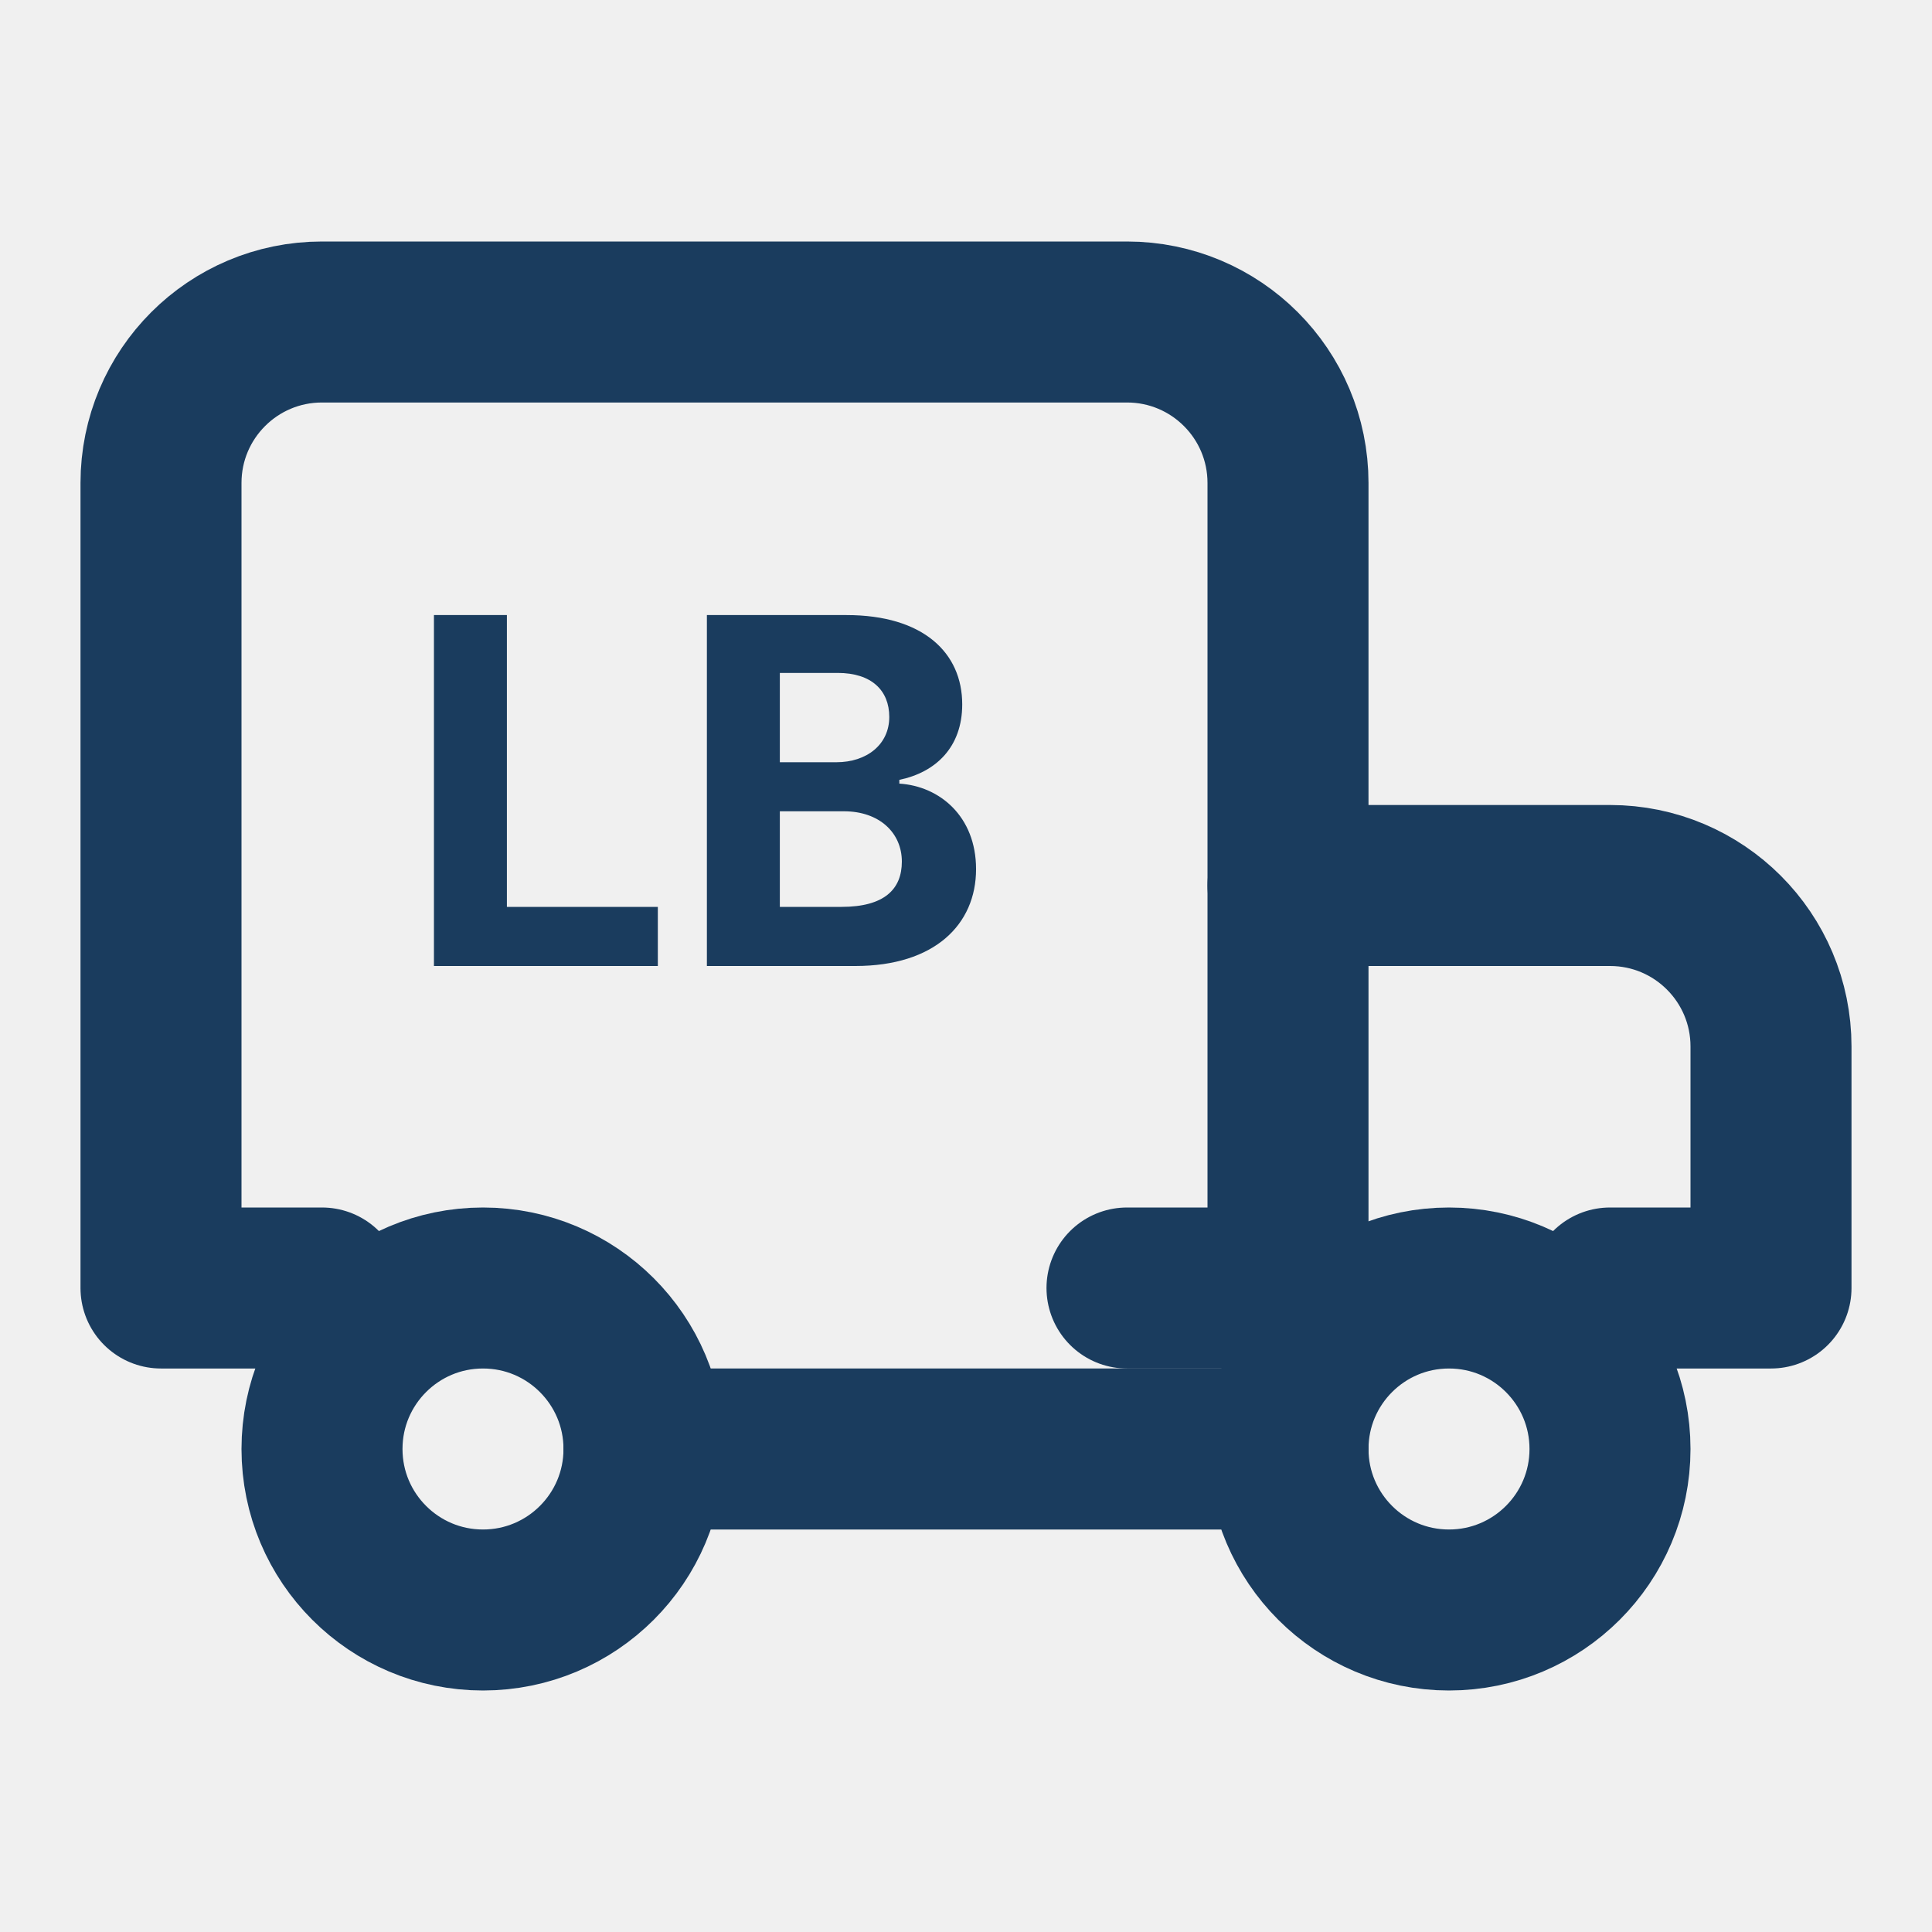
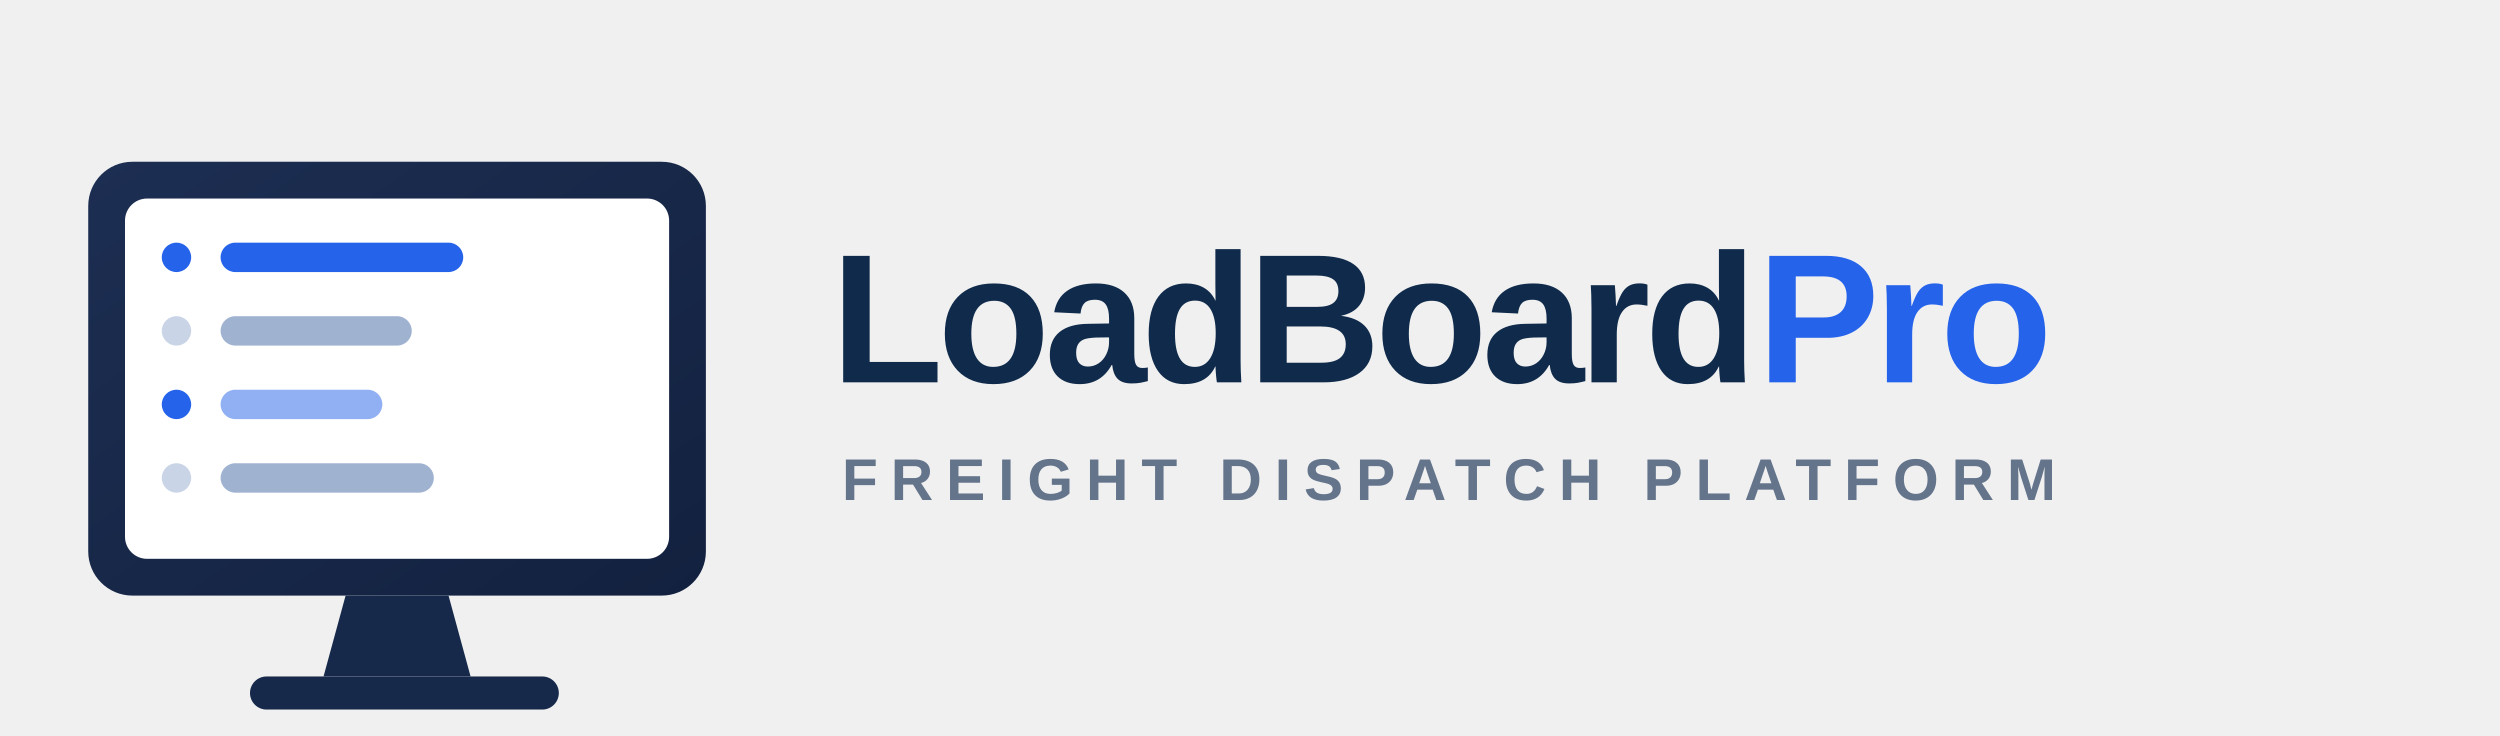
- <svg xmlns="http://www.w3.org/2000/svg" width="24" height="24" viewBox="0 0 24 24" fill="none">
-   <path d="M4 16H2V6C2 4.895 2.895 4 4 4H14C15.105 4 16 4.895 16 6V16H14" stroke="#1A3C5E" stroke-width="2" stroke-linecap="round" stroke-linejoin="round" />
-   <path d="M16 11H20C21.105 11 22 11.895 22 13V16H20" stroke="#1A3C5E" stroke-width="2" stroke-linecap="round" stroke-linejoin="round" />
-   <circle cx="6" cy="18" r="2" stroke="#1A3C5E" stroke-width="2" />
-   <circle cx="18" cy="18" r="2" stroke="#1A3C5E" stroke-width="2" />
-   <path d="M8 18H16" stroke="#1A3C5E" stroke-width="2" stroke-linecap="round" stroke-linejoin="round" />
-   <text x="5" y="12" font-family="Inter, sans-serif" font-weight="bold" font-size="6" fill="#1A3C5E">LB</text>
+ <svg xmlns="http://www.w3.org/2000/svg" width="680" height="200" viewBox="0 0 680 200" font-family="'Segoe UI','Helvetica Neue',Arial,sans-serif">
+   <defs>
+     <linearGradient id="scr" x1="0" y1="0" x2="1" y2="1">
+       <stop offset="0" stop-color="#1C2E52" />
+       <stop offset="1" stop-color="#13213F" />
+     </linearGradient>
+   </defs>
+   <g transform="translate(10, 22)">
+     <rect x="14" y="22" width="168" height="118" rx="12" fill="url(#scr)" />
+     <rect x="24" y="32" width="148" height="98" rx="6" fill="#FFFFFF" />
+     <circle cx="38" cy="48" r="4" fill="#2563EB" />
+     <rect x="50" y="44" width="66" height="8" rx="4" fill="#2563EB" />
+     <circle cx="38" cy="68" r="4" fill="#C9D4E6" />
+     <rect x="50" y="64" width="52" height="8" rx="4" fill="#9FB3D1" />
+     <circle cx="38" cy="88" r="4" fill="#2563EB" />
+     <rect x="50" y="84" width="44" height="8" rx="4" fill="#2563EB" fill-opacity="0.5" />
+     <circle cx="38" cy="108" r="4" fill="#C9D4E6" />
+     <rect x="50" y="104" width="58" height="8" rx="4" fill="#9FB3D1" />
+     <path d="M84 140 h28 l6 22 h-40 z" fill="#16294A" />
+     <rect x="58" y="162" width="84" height="9" rx="4.5" fill="#16294A" />
+   </g>
+   <text x="226" y="104" font-size="50" font-weight="800" letter-spacing="-1.5" fill="#0F2A4A">LoadBoard<tspan fill="#2563EB">Pro</tspan>
+   </text>
+   <text x="229" y="136" font-size="16" font-weight="600" letter-spacing="3.5" fill="#64748B">FREIGHT DISPATCH PLATFORM</text>
</svg>
